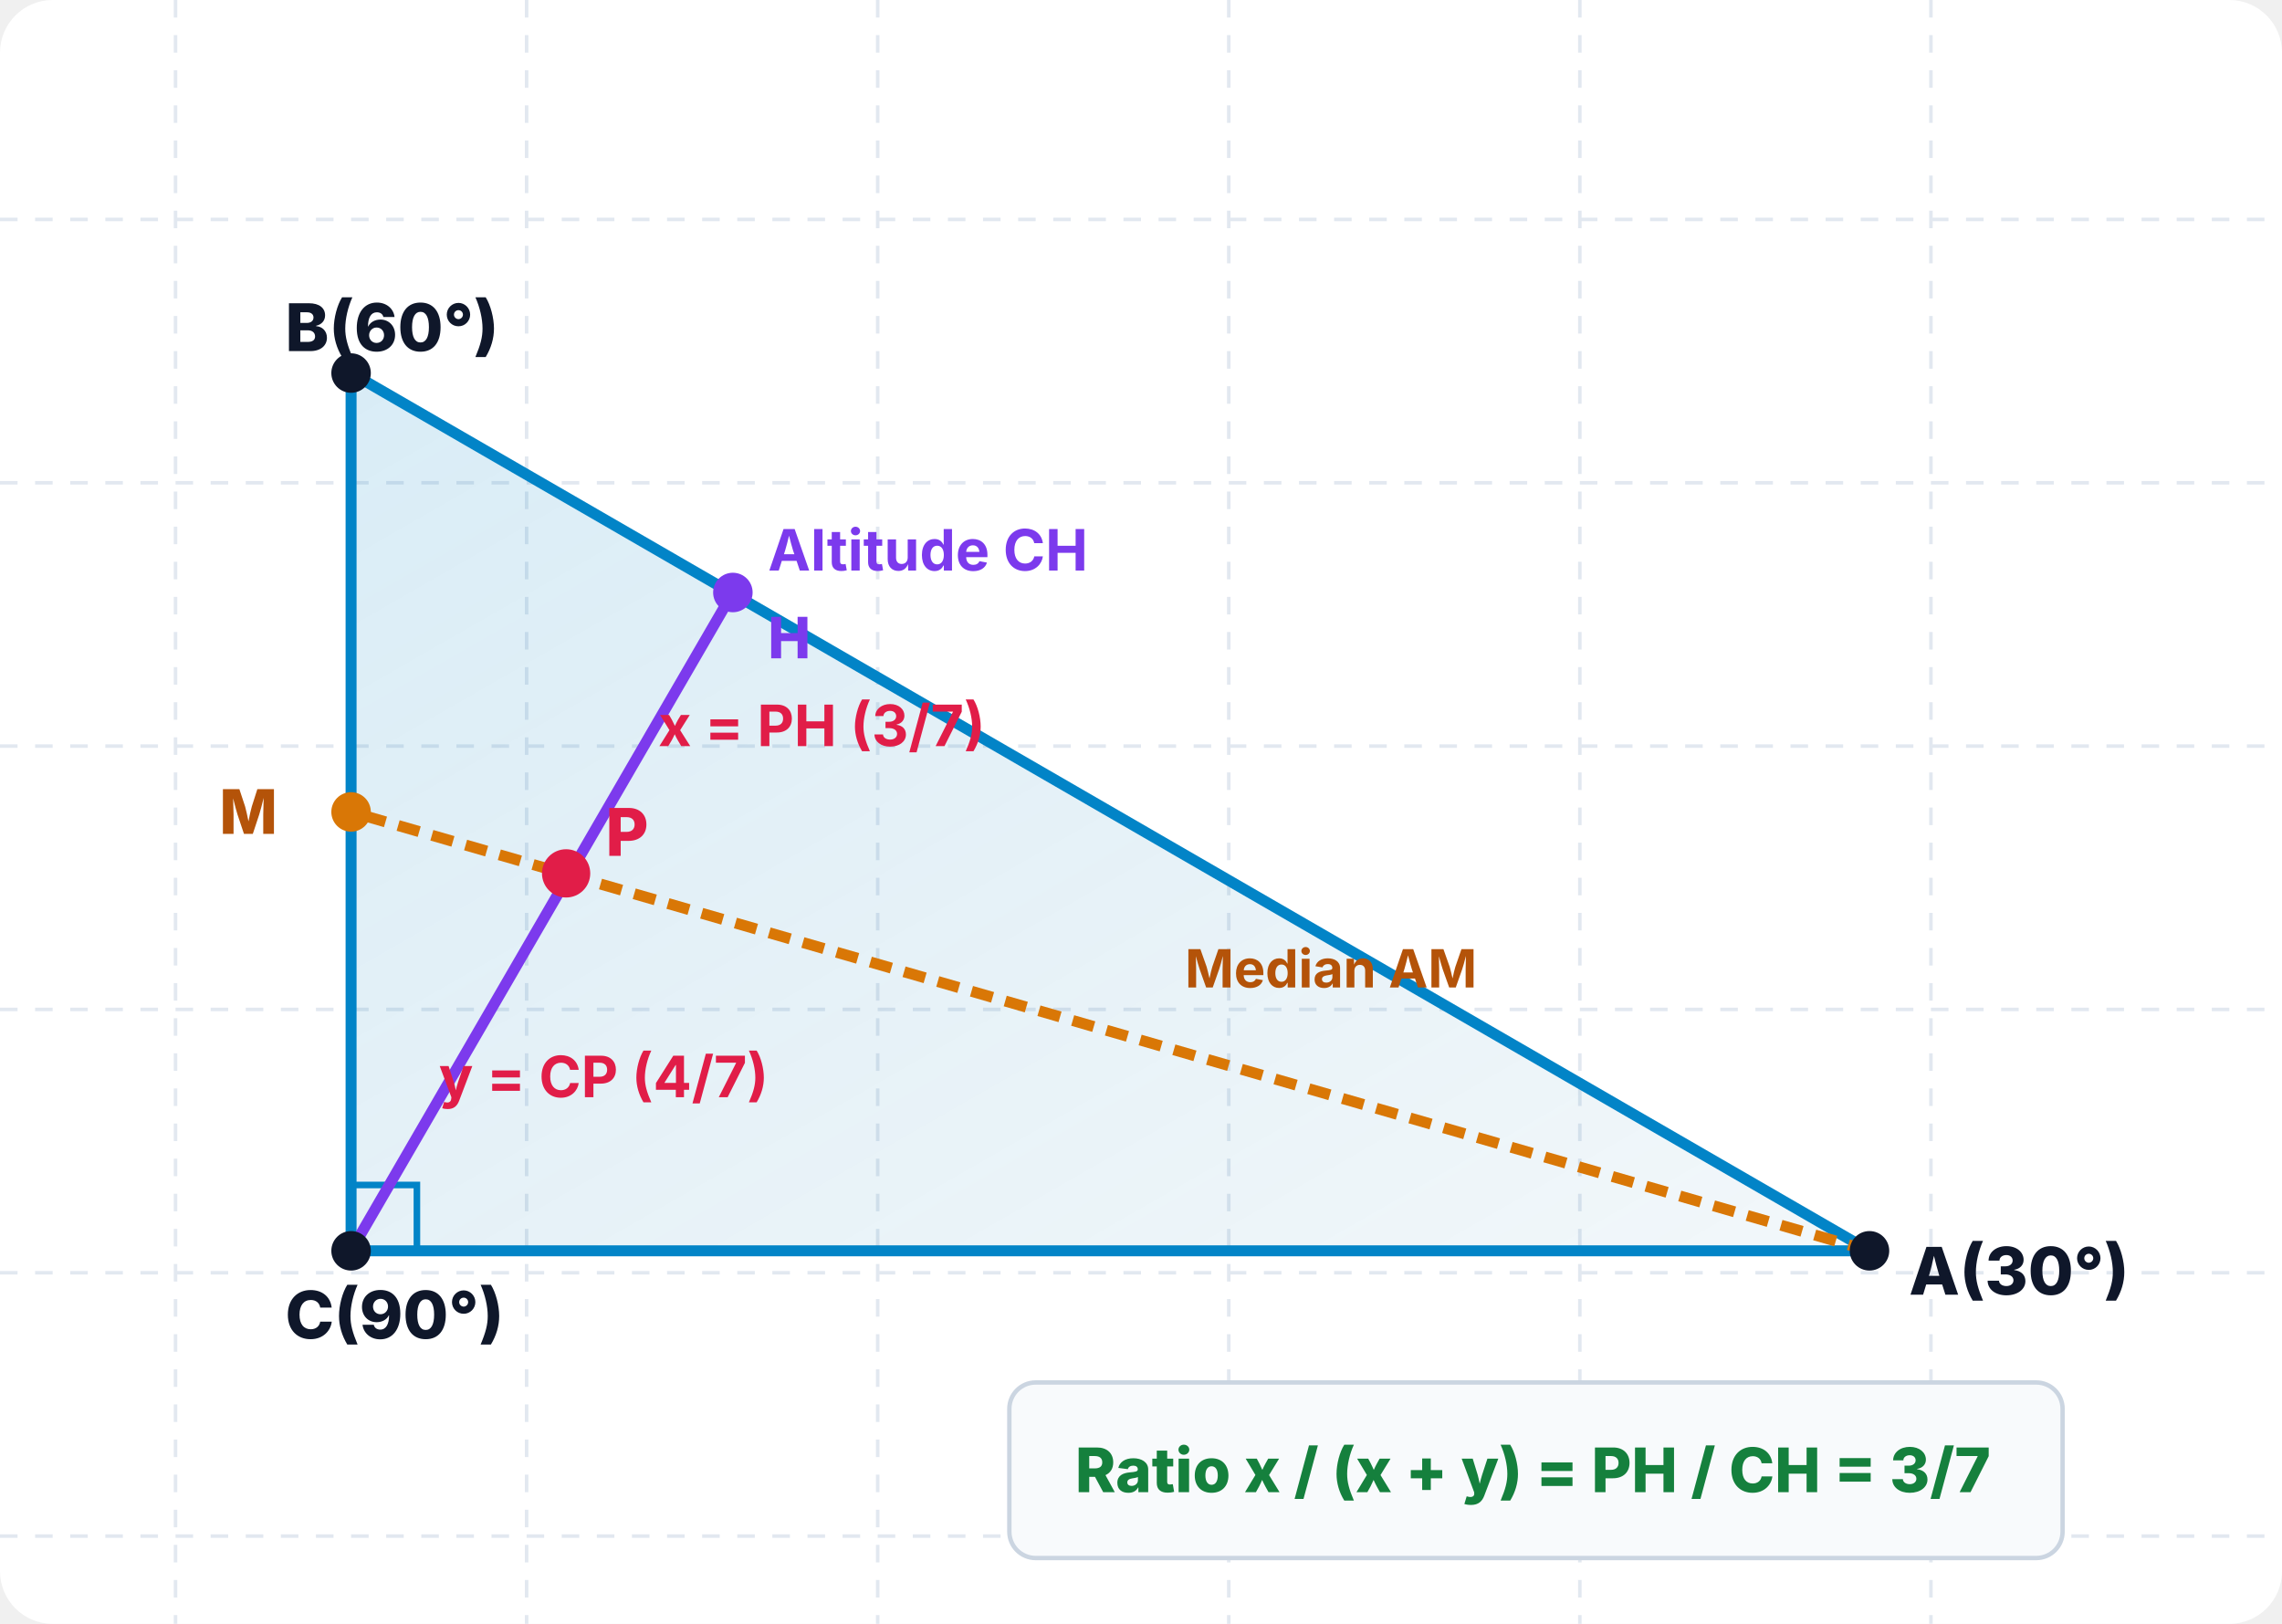
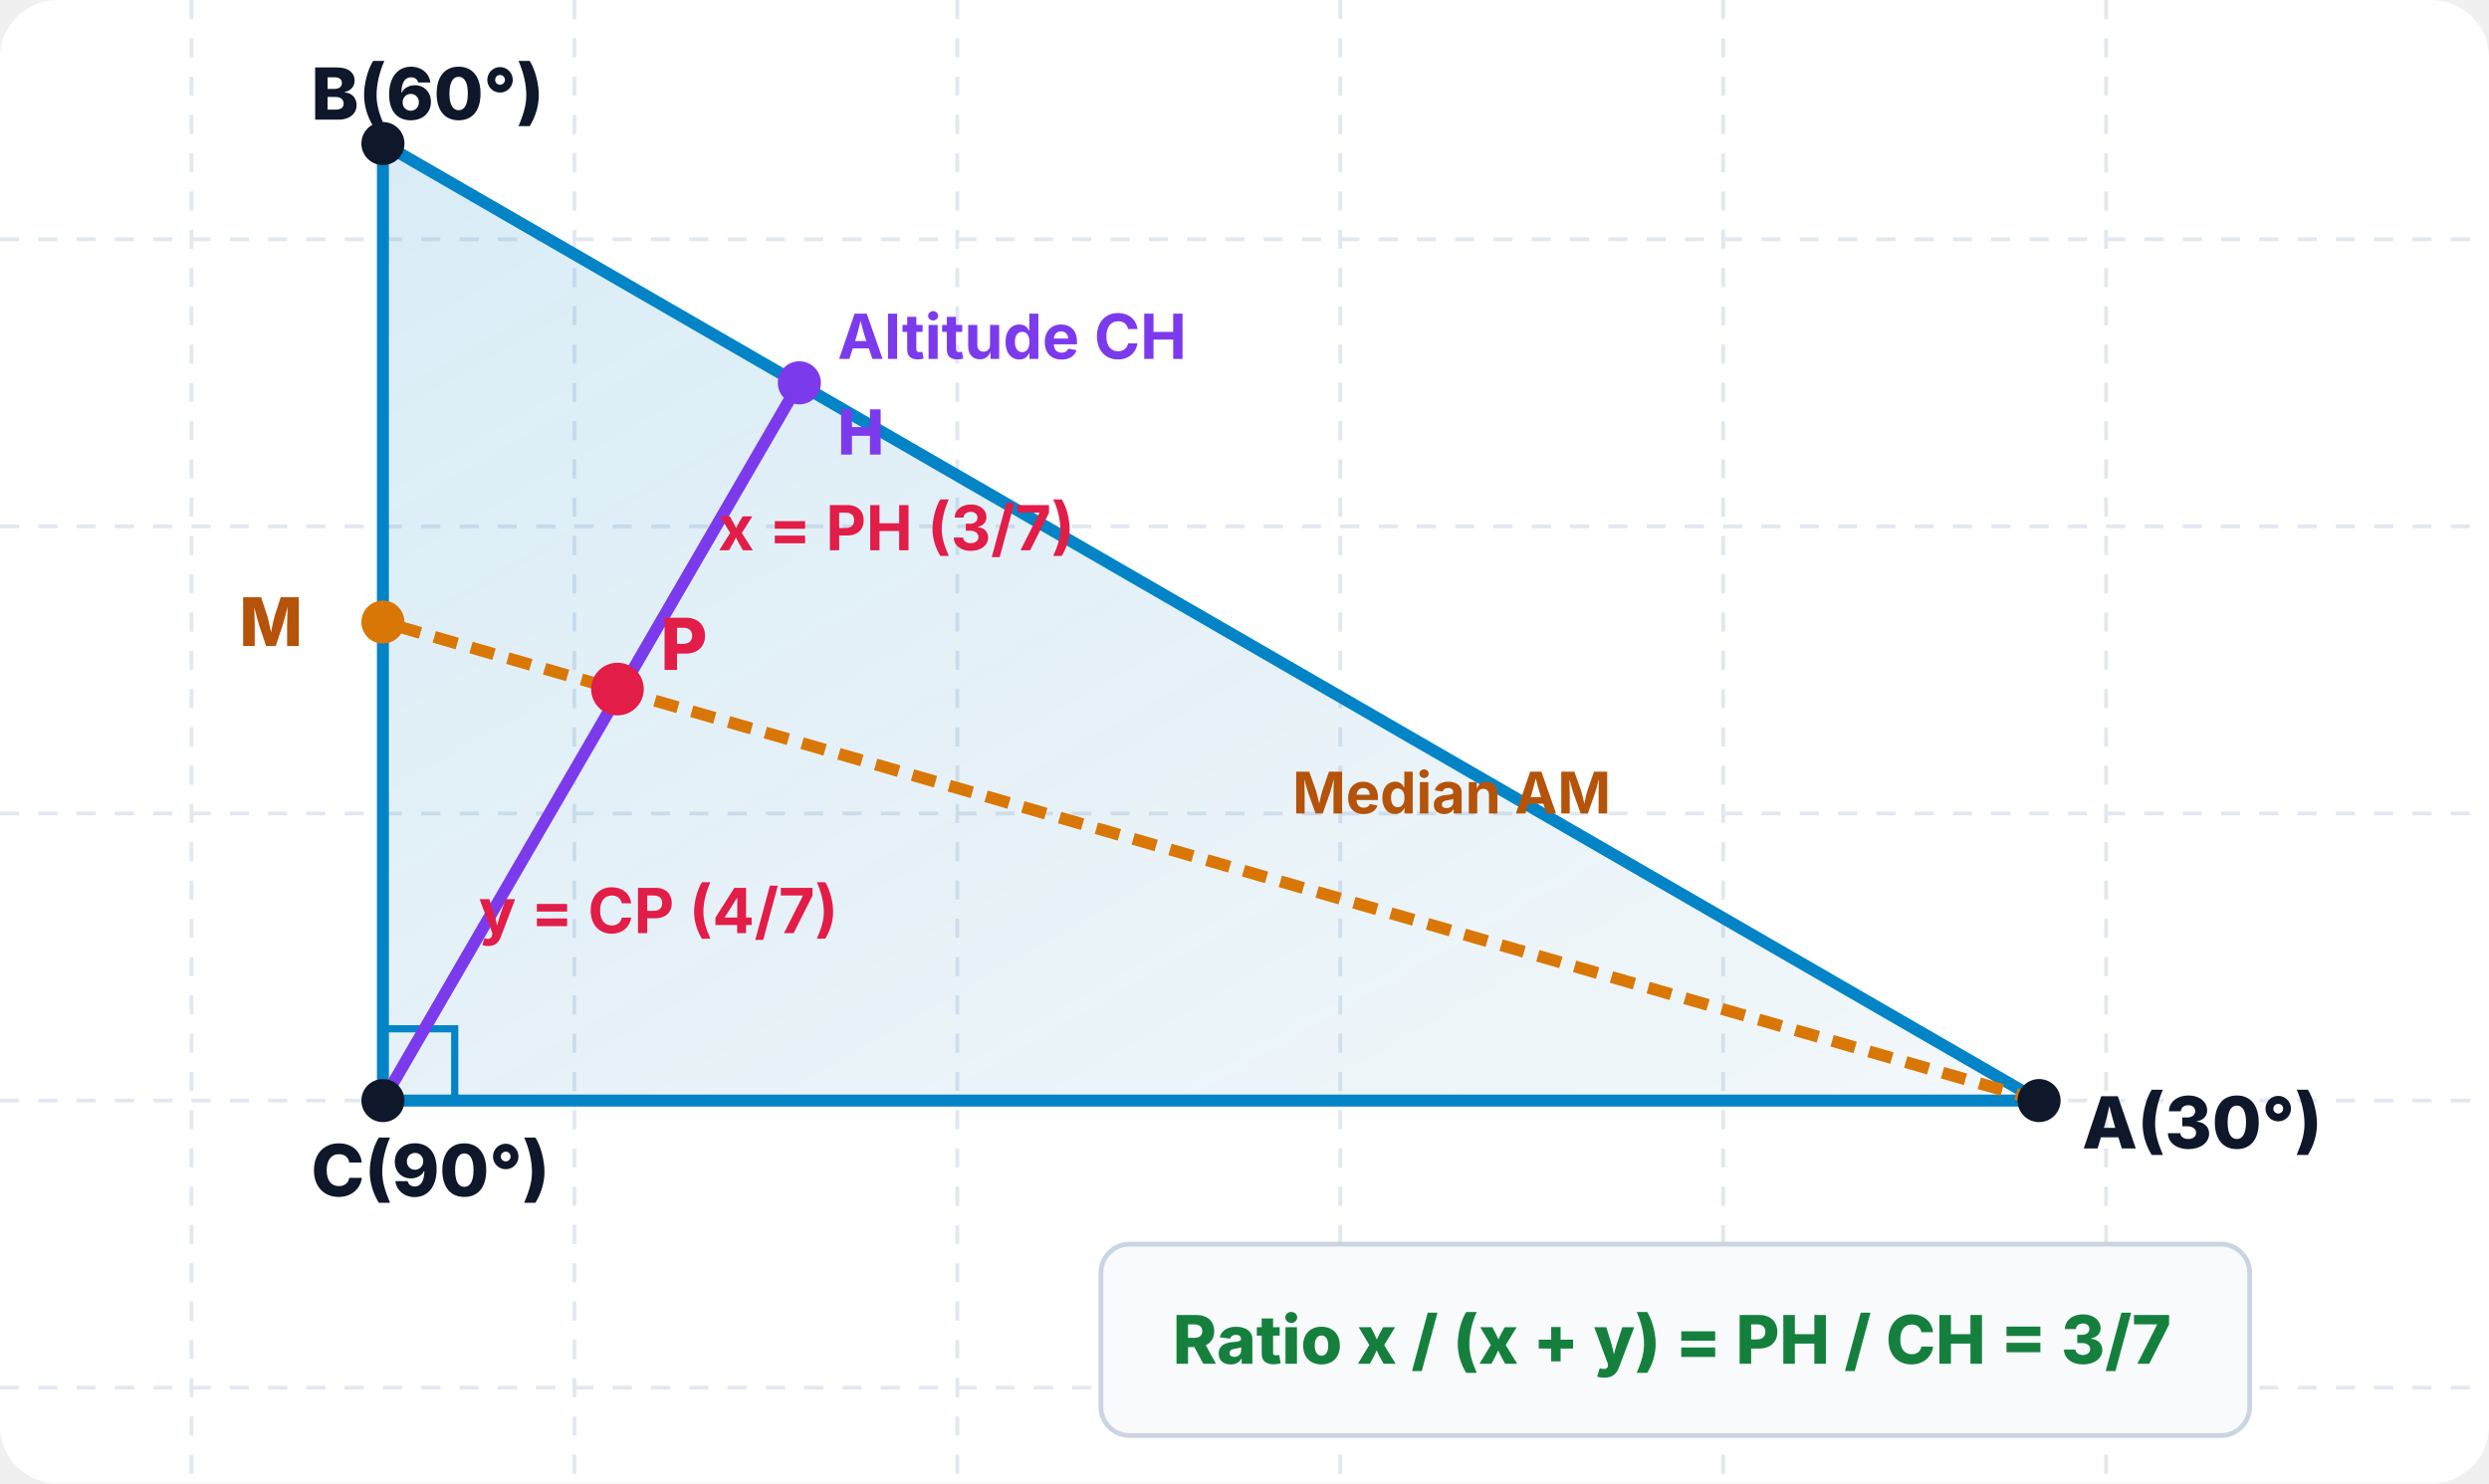
- <svg xmlns="http://www.w3.org/2000/svg" viewBox="0 0 520 370" width="100%" height="100%" style="background-color: #ffffff; font-family: system-ui, -apple-system, sans-serif;">
+ <svg xmlns="http://www.w3.org/2000/svg" viewBox="0 0 520 310" width="100%" height="100%" style="background-color: #ffffff; font-family: system-ui, -apple-system, sans-serif;">
  <defs>
    <linearGradient id="triGrad" x1="0%" y1="0%" x2="100%" y2="100%">
      <stop offset="0%" stop-color="#0284c7" stop-opacity="0.15" />
      <stop offset="100%" stop-color="#0369a1" stop-opacity="0.05" />
    </linearGradient>
  </defs>
-   <rect width="520" height="370" fill="#ffffff" rx="12" />
+   <rect width="520" height="310" fill="#ffffff" rx="12" />
  <g stroke="#e2e8f0" stroke-width="0.8" stroke-dasharray="4,4">
-     <line x1="40" y1="0" x2="40" y2="370" />
-     <line x1="120" y1="0" x2="120" y2="370" />
-     <line x1="200" y1="0" x2="200" y2="370" />
-     <line x1="280" y1="0" x2="280" y2="370" />
-     <line x1="360" y1="0" x2="360" y2="370" />
-     <line x1="440" y1="0" x2="440" y2="370" />
+     <line x1="40" y1="0" x2="40" y2="310" />
+     <line x1="120" y1="0" x2="120" y2="310" />
+     <line x1="200" y1="0" x2="200" y2="310" />
+     <line x1="280" y1="0" x2="280" y2="310" />
+     <line x1="360" y1="0" x2="360" y2="310" />
+     <line x1="440" y1="0" x2="440" y2="310" />
    <line x1="0" y1="50" x2="520" y2="50" />
    <line x1="0" y1="110" x2="520" y2="110" />
    <line x1="0" y1="170" x2="520" y2="170" />
    <line x1="0" y1="230" x2="520" y2="230" />
    <line x1="0" y1="290" x2="520" y2="290" />
-     <line x1="0" y1="350" x2="520" y2="350" />
  </g>
-   <g transform="translate(0, -45)">
+   <g transform="translate(0, -100)">
    <polygon points="80,330 426,330 80,130" fill="url(#triGrad)" stroke="#0284c7" stroke-width="2.5" stroke-linejoin="round" />
    <path d="M 80 315 L 95 315 L 95 330" fill="none" stroke="#0284c7" stroke-width="1.5" />
    <line x1="80" y1="330" x2="167" y2="180" stroke="#7c3aed" stroke-width="2.5" />
    <text x="175" y="175" fill="#7c3aed" font-size="13" font-weight="bold">Altitude CH</text>
    <circle cx="80" cy="230" r="4.5" fill="#d97706" />
    <text x="50" y="235" fill="#b45309" font-size="14" font-weight="800">M</text>
    <line x1="426" y1="330" x2="80" y2="230" stroke="#d97706" stroke-width="2.5" stroke-dasharray="5,3" />
    <text x="270" y="270" fill="#b45309" font-size="12" font-weight="bold">Median AM</text>
    <circle cx="129" cy="244" r="5.5" fill="#e11d48" />
    <text x="138" y="240" fill="#e11d48" font-size="15" font-weight="800">P</text>
    <text x="100" y="295" fill="#e11d48" font-size="13" font-weight="bold">y = CP (4/7)</text>
    <text x="150" y="215" fill="#e11d48" font-size="13" font-weight="bold">x = PH (3/7)</text>
    <circle cx="80" cy="330" r="4.5" fill="#0f172a" />
    <text x="65" y="350" fill="#0f172a" font-size="15" font-weight="800">C(90°)</text>
    <circle cx="426" cy="330" r="4.5" fill="#0f172a" />
    <text x="435" y="340" fill="#0f172a" font-size="15" font-weight="800">A(30°)</text>
    <circle cx="80" cy="130" r="4.5" fill="#0f172a" />
    <text x="65" y="125" fill="#0f172a" font-size="15" font-weight="800">B(60°)</text>
    <circle cx="167" cy="180" r="4.5" fill="#7c3aed" />
    <text x="175" y="195" fill="#7c3aed" font-size="13" font-weight="800">H</text>
    <rect x="230" y="360" width="240" height="40" fill="#f8fafc" rx="6" stroke="#cbd5e1" stroke-width="1" />
    <text x="245" y="385" fill="#15803d" font-size="14" font-weight="800">Ratio x / (x + y) = PH / CH = 3/7</text>
  </g>
</svg>
